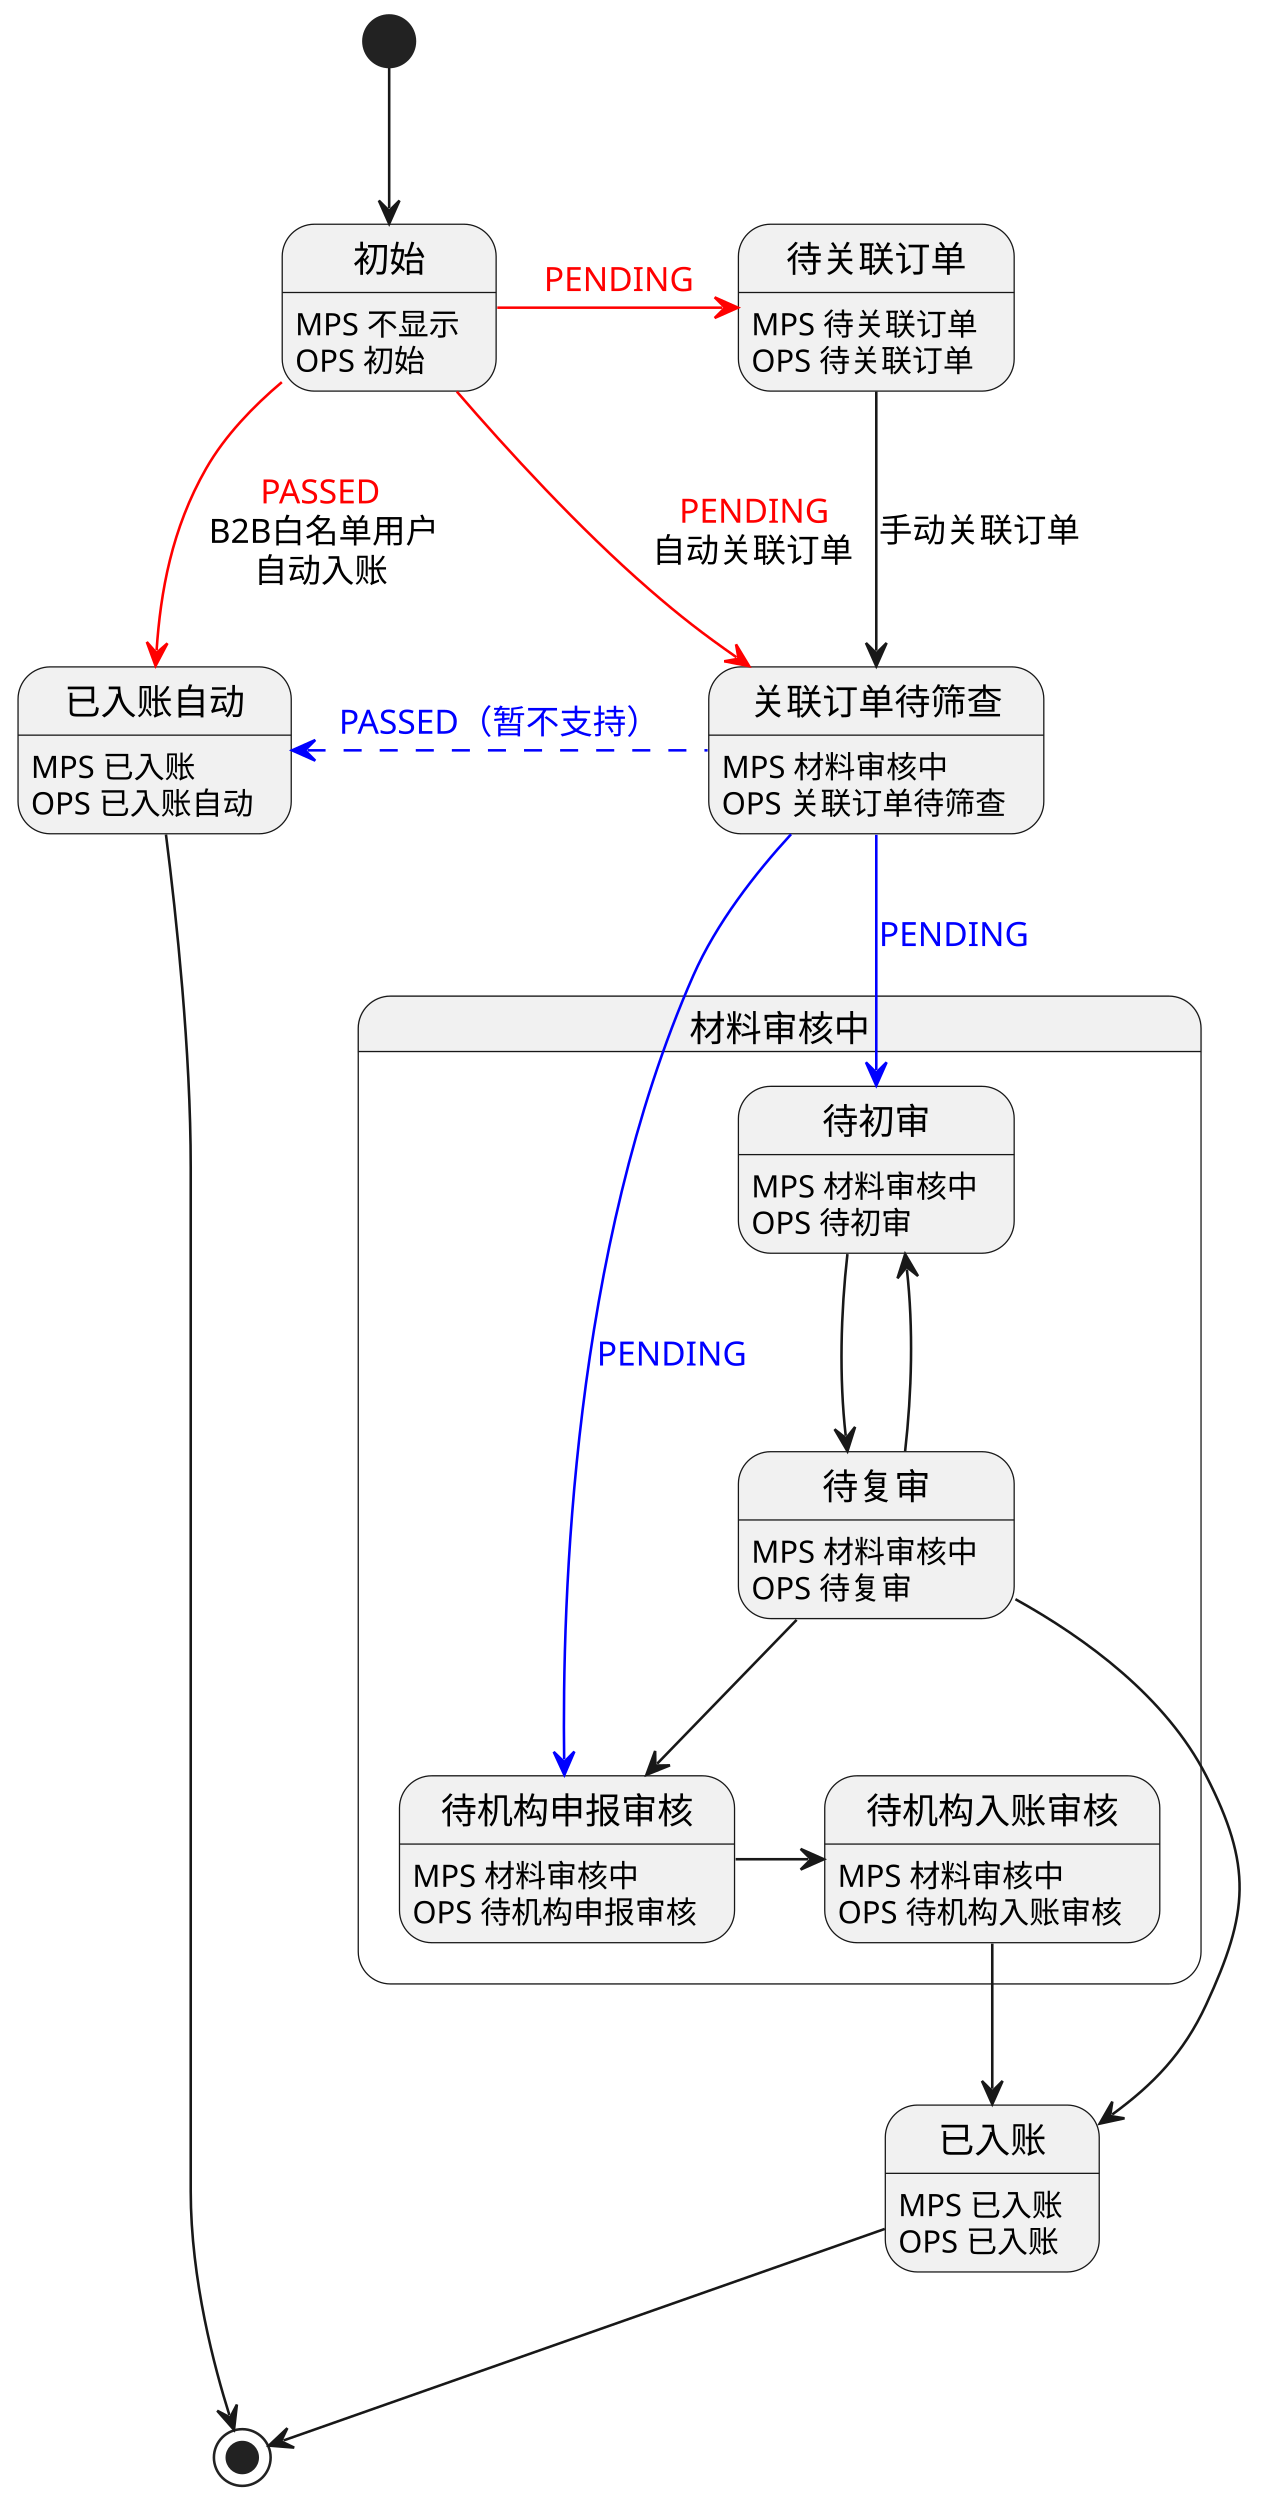
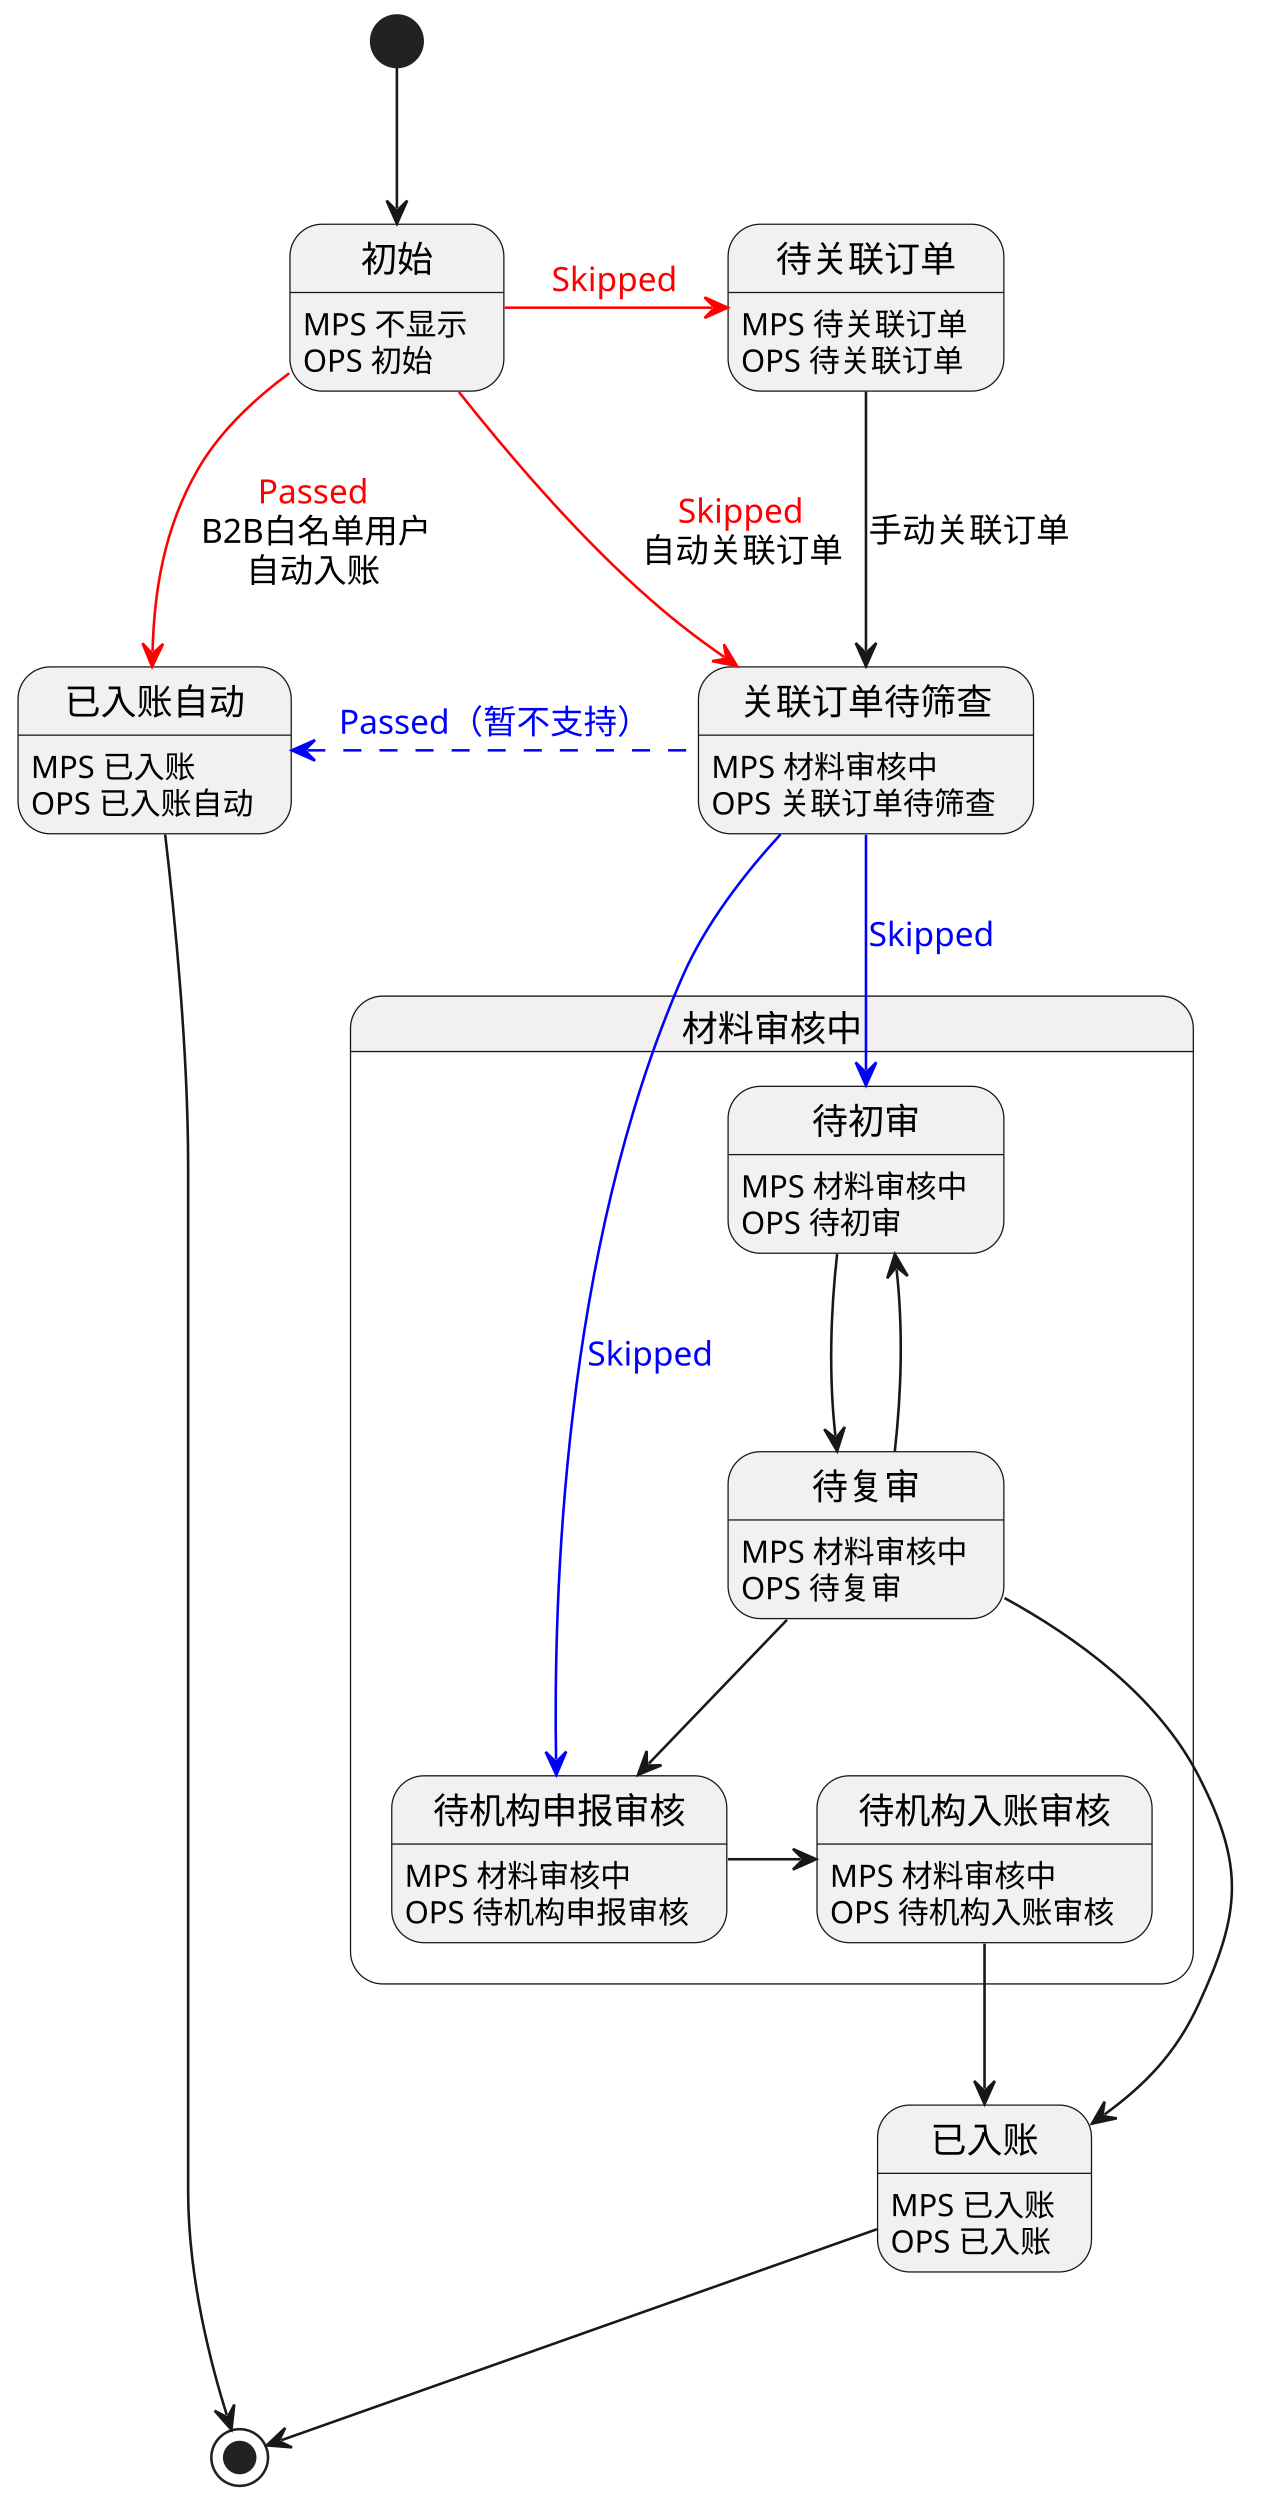
- <svg xmlns="http://www.w3.org/2000/svg" contentStyleType="text/css" height="970px" preserveAspectRatio="none" style="width:492px;height:970px;background:#FFFFFF;" version="1.1" viewBox="0 0 492 970" width="492px" zoomAndPan="magnify">
+ <svg xmlns="http://www.w3.org/2000/svg" contentStyleType="text/css" height="970px" preserveAspectRatio="none" style="width:490px;height:970px;background:#FFFFFF;" version="1.1" viewBox="0 0 490 970" width="490px" zoomAndPan="magnify">
  <defs />
  <g>
    <g id="cluster_材料审核中">
-       <path d="M151.5,386.5 L453.5,386.5 A12.5,12.5 0 0 1 466,399 L466,407.988 L139,407.988 L139,399 A12.5,12.5 0 0 1 151.5,386.5 " fill="#F1F1F1" style="stroke:#F1F1F1;stroke-width:1.0;" />
-       <rect fill="none" height="383.27" rx="12.5" ry="12.5" style="stroke:#181818;stroke-width:0.5;" width="327" x="139" y="386.5" />
-       <line style="stroke:#181818;stroke-width:0.5;" x1="139" x2="466" y1="407.988" y2="407.988" />
-       <text fill="#000000" font-family="sans-serif" font-size="14" lengthAdjust="spacing" textLength="70" x="267.5" y="404.035">材料审核中</text>
+       <path d="M148.5,386.5 L450.5,386.5 A12.5,12.5 0 0 1 463,399 L463,407.988 L136,407.988 L136,399 A12.5,12.5 0 0 1 148.5,386.5 " fill="#F1F1F1" style="stroke:#F1F1F1;stroke-width:1.0;" />
+       <rect fill="none" height="383.27" rx="12.5" ry="12.5" style="stroke:#181818;stroke-width:0.5;" width="327" x="136" y="386.5" />
+       <line style="stroke:#181818;stroke-width:0.5;" x1="136" x2="463" y1="407.988" y2="407.988" />
+       <text fill="#000000" font-family="sans-serif" font-size="14" lengthAdjust="spacing" textLength="70" x="264.5" y="404.035">材料审核中</text>
    </g>
    <g id="材料审核中.待初审">
-       <rect fill="#F1F1F1" height="64.754" rx="12.5" ry="12.5" style="stroke:#181818;stroke-width:0.5;" width="107" x="286.5" y="421.5" />
-       <line style="stroke:#181818;stroke-width:0.5;" x1="286.5" x2="393.5" y1="447.988" y2="447.988" />
-       <text fill="#000000" font-family="sans-serif" font-size="14" lengthAdjust="spacing" textLength="42" x="319" y="440.035">待初审</text>
-       <text fill="#000000" font-family="sans-serif" font-size="12" lengthAdjust="spacing" textLength="87" x="291.5" y="464.59">MPS 材料审核中</text>
-       <text fill="#000000" font-family="sans-serif" font-size="12" lengthAdjust="spacing" textLength="62" x="291.5" y="478.723">OPS 待初审</text>
+       <rect fill="#F1F1F1" height="64.754" rx="12.5" ry="12.5" style="stroke:#181818;stroke-width:0.5;" width="107" x="282.5" y="421.5" />
+       <line style="stroke:#181818;stroke-width:0.5;" x1="282.5" x2="389.5" y1="447.988" y2="447.988" />
+       <text fill="#000000" font-family="sans-serif" font-size="14" lengthAdjust="spacing" textLength="42" x="315" y="440.035">待初审</text>
+       <text fill="#000000" font-family="sans-serif" font-size="12" lengthAdjust="spacing" textLength="87" x="287.5" y="464.59">MPS 材料审核中</text>
+       <text fill="#000000" font-family="sans-serif" font-size="12" lengthAdjust="spacing" textLength="62" x="287.5" y="478.723">OPS 待初审</text>
    </g>
    <g id="材料审核中.待复审">
-       <rect fill="#F1F1F1" height="64.754" rx="12.5" ry="12.5" style="stroke:#181818;stroke-width:0.5;" width="107" x="286.5" y="563.26" />
-       <line style="stroke:#181818;stroke-width:0.5;" x1="286.5" x2="393.5" y1="589.748" y2="589.748" />
-       <text fill="#000000" font-family="sans-serif" font-size="14" lengthAdjust="spacing" textLength="42" x="319" y="581.795">待复审</text>
-       <text fill="#000000" font-family="sans-serif" font-size="12" lengthAdjust="spacing" textLength="87" x="291.5" y="606.35">MPS 材料审核中</text>
-       <text fill="#000000" font-family="sans-serif" font-size="12" lengthAdjust="spacing" textLength="62" x="291.5" y="620.483">OPS 待复审</text>
+       <rect fill="#F1F1F1" height="64.754" rx="12.5" ry="12.5" style="stroke:#181818;stroke-width:0.5;" width="107" x="282.5" y="563.26" />
+       <line style="stroke:#181818;stroke-width:0.5;" x1="282.5" x2="389.5" y1="589.748" y2="589.748" />
+       <text fill="#000000" font-family="sans-serif" font-size="14" lengthAdjust="spacing" textLength="42" x="315" y="581.795">待复审</text>
+       <text fill="#000000" font-family="sans-serif" font-size="12" lengthAdjust="spacing" textLength="87" x="287.5" y="606.35">MPS 材料审核中</text>
+       <text fill="#000000" font-family="sans-serif" font-size="12" lengthAdjust="spacing" textLength="62" x="287.5" y="620.483">OPS 待复审</text>
    </g>
    <g id="材料审核中.待机构申报审核">
-       <rect fill="#F1F1F1" height="64.754" rx="12.5" ry="12.5" style="stroke:#181818;stroke-width:0.5;" width="130" x="155" y="689.01" />
-       <line style="stroke:#181818;stroke-width:0.5;" x1="155" x2="285" y1="715.498" y2="715.498" />
-       <text fill="#000000" font-family="sans-serif" font-size="14" lengthAdjust="spacing" textLength="98" x="171" y="707.545">待机构申报审核</text>
-       <text fill="#000000" font-family="sans-serif" font-size="12" lengthAdjust="spacing" textLength="87" x="160" y="732.1">MPS 材料审核中</text>
-       <text fill="#000000" font-family="sans-serif" font-size="12" lengthAdjust="spacing" textLength="110" x="160" y="746.233">OPS 待机构申报审核</text>
+       <rect fill="#F1F1F1" height="64.754" rx="12.5" ry="12.5" style="stroke:#181818;stroke-width:0.5;" width="130" x="152" y="689.01" />
+       <line style="stroke:#181818;stroke-width:0.5;" x1="152" x2="282" y1="715.498" y2="715.498" />
+       <text fill="#000000" font-family="sans-serif" font-size="14" lengthAdjust="spacing" textLength="98" x="168" y="707.545">待机构申报审核</text>
+       <text fill="#000000" font-family="sans-serif" font-size="12" lengthAdjust="spacing" textLength="87" x="157" y="732.1">MPS 材料审核中</text>
+       <text fill="#000000" font-family="sans-serif" font-size="12" lengthAdjust="spacing" textLength="110" x="157" y="746.233">OPS 待机构申报审核</text>
    </g>
    <g id="材料审核中.待机构入账审核">
-       <rect fill="#F1F1F1" height="64.754" rx="12.5" ry="12.5" style="stroke:#181818;stroke-width:0.5;" width="130" x="320" y="689.01" />
-       <line style="stroke:#181818;stroke-width:0.5;" x1="320" x2="450" y1="715.498" y2="715.498" />
-       <text fill="#000000" font-family="sans-serif" font-size="14" lengthAdjust="spacing" textLength="98" x="336" y="707.545">待机构入账审核</text>
-       <text fill="#000000" font-family="sans-serif" font-size="12" lengthAdjust="spacing" textLength="87" x="325" y="732.1">MPS 材料审核中</text>
-       <text fill="#000000" font-family="sans-serif" font-size="12" lengthAdjust="spacing" textLength="110" x="325" y="746.233">OPS 待机构入账审核</text>
+       <rect fill="#F1F1F1" height="64.754" rx="12.5" ry="12.5" style="stroke:#181818;stroke-width:0.5;" width="130" x="317" y="689.01" />
+       <line style="stroke:#181818;stroke-width:0.5;" x1="317" x2="447" y1="715.498" y2="715.498" />
+       <text fill="#000000" font-family="sans-serif" font-size="14" lengthAdjust="spacing" textLength="98" x="333" y="707.545">待机构入账审核</text>
+       <text fill="#000000" font-family="sans-serif" font-size="12" lengthAdjust="spacing" textLength="87" x="322" y="732.1">MPS 材料审核中</text>
+       <text fill="#000000" font-family="sans-serif" font-size="12" lengthAdjust="spacing" textLength="110" x="322" y="746.233">OPS 待机构入账审核</text>
    </g>
-     <ellipse cx="151" cy="16" fill="#222222" rx="10" ry="10" style="stroke:#222222;stroke-width:1.0;" />
+     <ellipse cx="154" cy="16" fill="#222222" rx="10" ry="10" style="stroke:#222222;stroke-width:1.0;" />
    <g id="初始">
-       <rect fill="#F1F1F1" height="64.754" rx="12.5" ry="12.5" style="stroke:#181818;stroke-width:0.5;" width="83" x="109.5" y="87" />
-       <line style="stroke:#181818;stroke-width:0.5;" x1="109.5" x2="192.5" y1="113.488" y2="113.488" />
-       <text fill="#000000" font-family="sans-serif" font-size="14" lengthAdjust="spacing" textLength="28" x="137" y="105.535">初始</text>
-       <text fill="#000000" font-family="sans-serif" font-size="12" lengthAdjust="spacing" textLength="63" x="114.5" y="130.09">MPS 不显示</text>
-       <text fill="#000000" font-family="sans-serif" font-size="12" lengthAdjust="spacing" textLength="50" x="114.5" y="144.223">OPS 初始</text>
+       <rect fill="#F1F1F1" height="64.754" rx="12.5" ry="12.5" style="stroke:#181818;stroke-width:0.5;" width="83" x="112.5" y="87" />
+       <line style="stroke:#181818;stroke-width:0.5;" x1="112.5" x2="195.5" y1="113.488" y2="113.488" />
+       <text fill="#000000" font-family="sans-serif" font-size="14" lengthAdjust="spacing" textLength="28" x="140" y="105.535">初始</text>
+       <text fill="#000000" font-family="sans-serif" font-size="12" lengthAdjust="spacing" textLength="63" x="117.5" y="130.09">MPS 不显示</text>
+       <text fill="#000000" font-family="sans-serif" font-size="12" lengthAdjust="spacing" textLength="50" x="117.5" y="144.223">OPS 初始</text>
    </g>
    <g id="已入账自动">
      <rect fill="#F1F1F1" height="64.754" rx="12.5" ry="12.5" style="stroke:#181818;stroke-width:0.5;" width="106" x="7" y="258.75" />
      <line style="stroke:#181818;stroke-width:0.5;" x1="7" x2="113" y1="285.238" y2="285.238" />
      <text fill="#000000" font-family="sans-serif" font-size="14" lengthAdjust="spacing" textLength="70" x="25" y="277.285">已入账自动</text>
      <text fill="#000000" font-family="sans-serif" font-size="12" lengthAdjust="spacing" textLength="63" x="12" y="301.84">MPS 已入账</text>
      <text fill="#000000" font-family="sans-serif" font-size="12" lengthAdjust="spacing" textLength="86" x="12" y="315.973">OPS 已入账自动</text>
    </g>
    <g id="待关联订单">
-       <rect fill="#F1F1F1" height="64.754" rx="12.5" ry="12.5" style="stroke:#181818;stroke-width:0.5;" width="107" x="286.5" y="87" />
-       <line style="stroke:#181818;stroke-width:0.5;" x1="286.5" x2="393.5" y1="113.488" y2="113.488" />
-       <text fill="#000000" font-family="sans-serif" font-size="14" lengthAdjust="spacing" textLength="70" x="305" y="105.535">待关联订单</text>
-       <text fill="#000000" font-family="sans-serif" font-size="12" lengthAdjust="spacing" textLength="87" x="291.5" y="130.09">MPS 待关联订单</text>
-       <text fill="#000000" font-family="sans-serif" font-size="12" lengthAdjust="spacing" textLength="86" x="291.5" y="144.223">OPS 待关联订单</text>
+       <rect fill="#F1F1F1" height="64.754" rx="12.5" ry="12.5" style="stroke:#181818;stroke-width:0.5;" width="107" x="282.5" y="87" />
+       <line style="stroke:#181818;stroke-width:0.5;" x1="282.5" x2="389.5" y1="113.488" y2="113.488" />
+       <text fill="#000000" font-family="sans-serif" font-size="14" lengthAdjust="spacing" textLength="70" x="301" y="105.535">待关联订单</text>
+       <text fill="#000000" font-family="sans-serif" font-size="12" lengthAdjust="spacing" textLength="87" x="287.5" y="130.09">MPS 待关联订单</text>
+       <text fill="#000000" font-family="sans-serif" font-size="12" lengthAdjust="spacing" textLength="86" x="287.5" y="144.223">OPS 待关联订单</text>
    </g>
    <g id="关联订单待筛查">
-       <rect fill="#F1F1F1" height="64.754" rx="12.5" ry="12.5" style="stroke:#181818;stroke-width:0.5;" width="130" x="275" y="258.75" />
-       <line style="stroke:#181818;stroke-width:0.5;" x1="275" x2="405" y1="285.238" y2="285.238" />
-       <text fill="#000000" font-family="sans-serif" font-size="14" lengthAdjust="spacing" textLength="98" x="291" y="277.285">关联订单待筛查</text>
-       <text fill="#000000" font-family="sans-serif" font-size="12" lengthAdjust="spacing" textLength="87" x="280" y="301.84">MPS 材料审核中</text>
-       <text fill="#000000" font-family="sans-serif" font-size="12" lengthAdjust="spacing" textLength="110" x="280" y="315.973">OPS 关联订单待筛查</text>
+       <rect fill="#F1F1F1" height="64.754" rx="12.5" ry="12.5" style="stroke:#181818;stroke-width:0.5;" width="130" x="271" y="258.75" />
+       <line style="stroke:#181818;stroke-width:0.5;" x1="271" x2="401" y1="285.238" y2="285.238" />
+       <text fill="#000000" font-family="sans-serif" font-size="14" lengthAdjust="spacing" textLength="98" x="287" y="277.285">关联订单待筛查</text>
+       <text fill="#000000" font-family="sans-serif" font-size="12" lengthAdjust="spacing" textLength="87" x="276" y="301.84">MPS 材料审核中</text>
+       <text fill="#000000" font-family="sans-serif" font-size="12" lengthAdjust="spacing" textLength="110" x="276" y="315.973">OPS 关联订单待筛查</text>
    </g>
    <g id="已入账">
-       <rect fill="#F1F1F1" height="64.754" rx="12.5" ry="12.5" style="stroke:#181818;stroke-width:0.5;" width="83" x="343.5" y="816.77" />
-       <line style="stroke:#181818;stroke-width:0.5;" x1="343.5" x2="426.5" y1="843.258" y2="843.258" />
-       <text fill="#000000" font-family="sans-serif" font-size="14" lengthAdjust="spacing" textLength="42" x="364" y="835.305">已入账</text>
-       <text fill="#000000" font-family="sans-serif" font-size="12" lengthAdjust="spacing" textLength="63" x="348.5" y="859.86">MPS 已入账</text>
-       <text fill="#000000" font-family="sans-serif" font-size="12" lengthAdjust="spacing" textLength="62" x="348.5" y="873.993">OPS 已入账</text>
+       <rect fill="#F1F1F1" height="64.754" rx="12.5" ry="12.5" style="stroke:#181818;stroke-width:0.5;" width="83" x="340.5" y="816.77" />
+       <line style="stroke:#181818;stroke-width:0.5;" x1="340.5" x2="423.5" y1="843.258" y2="843.258" />
+       <text fill="#000000" font-family="sans-serif" font-size="14" lengthAdjust="spacing" textLength="42" x="361" y="835.305">已入账</text>
+       <text fill="#000000" font-family="sans-serif" font-size="12" lengthAdjust="spacing" textLength="63" x="345.5" y="859.86">MPS 已入账</text>
+       <text fill="#000000" font-family="sans-serif" font-size="12" lengthAdjust="spacing" textLength="62" x="345.5" y="873.993">OPS 已入账</text>
    </g>
-     <ellipse cx="94" cy="953.52" fill="none" rx="11" ry="11" style="stroke:#222222;stroke-width:1.0;" />
-     <ellipse cx="94" cy="953.52" fill="#222222" rx="6" ry="6" style="stroke:#222222;stroke-width:1.0;" />
+     <ellipse cx="93" cy="953.52" fill="none" rx="11" ry="11" style="stroke:#222222;stroke-width:1.0;" />
+     <ellipse cx="93" cy="953.52" fill="#222222" rx="6" ry="6" style="stroke:#222222;stroke-width:1.0;" />
    <g id="link_*start*_初始">
-       <path d="M151,26.35 C151,39.98 151,59.94 151,80.82 " fill="none" id="*start*-to-初始" style="stroke:#181818;stroke-width:1.0;" />
-       <polygon fill="#181818" points="151,86.82,155,77.82,151,81.82,147,77.82,151,86.82" style="stroke:#181818;stroke-width:1.0;" />
+       <path d="M154,26.35 C154,39.98 154,59.94 154,80.82 " fill="none" id="*start*-to-初始" style="stroke:#181818;stroke-width:1.0;" />
+       <polygon fill="#181818" points="154,86.82,158,77.82,154,81.82,150,77.82,154,86.82" style="stroke:#181818;stroke-width:1.0;" />
    </g>
    <g id="link_初始_已入账自动">
-       <path d="M109.35,148.28 C98.23,157.66 87.29,169.03 80,181.75 C66.59,205.16 62.281,229.673 60.761,252.353 " fill="none" id="初始-to-已入账自动" style="stroke:#FF0000;stroke-width:1.0;" />
-       <polygon fill="#FF0000" points="60.36,258.34,64.953,249.628,60.694,253.351,56.971,249.093,60.36,258.34" style="stroke:#FF0000;stroke-width:1.0;" />
-       <text fill="#FF0000" font-family="sans-serif" font-size="13" lengthAdjust="spacing" textLength="47" x="101" y="195.318">PASSED</text>
-       <text fill="#000000" font-family="sans-serif" font-size="13" lengthAdjust="spacing" textLength="87" x="81" y="210.629">B2B白名单用户</text>
-       <text fill="#000000" font-family="sans-serif" font-size="13" lengthAdjust="spacing" textLength="52" x="98.5" y="225.94">自动入账</text>
+       <path d="M112.24,144.8 C98.95,154.63 85.51,167.12 77,181.75 C63.4,205.13 59.828,229.922 59.188,252.702 " fill="none" id="初始-to-已入账自动" style="stroke:#FF0000;stroke-width:1.0;" />
+       <polygon fill="#FF0000" points="59.02,258.7,63.271,249.816,59.16,253.702,55.274,249.591,59.02,258.7" style="stroke:#FF0000;stroke-width:1.0;" />
+       <text fill="#FF0000" font-family="sans-serif" font-size="13" lengthAdjust="spacing" textLength="43" x="100" y="195.318">Passed</text>
+       <text fill="#000000" font-family="sans-serif" font-size="13" lengthAdjust="spacing" textLength="87" x="78" y="210.629">B2B白名单用户</text>
+       <text fill="#000000" font-family="sans-serif" font-size="13" lengthAdjust="spacing" textLength="52" x="95.5" y="225.94">自动入账</text>
    </g>
    <g id="link_初始_待关联订单">
-       <path d="M192.95,119.37 C220.46,119.37 250.69,119.37 280.3,119.37 " fill="none" id="初始-to-待关联订单" style="stroke:#FF0000;stroke-width:1.0;" />
-       <polygon fill="#FF0000" points="286.3,119.37,277.3,115.37,281.3,119.37,277.3,123.37,286.3,119.37" style="stroke:#FF0000;stroke-width:1.0;" />
-       <text fill="#FF0000" font-family="sans-serif" font-size="13" lengthAdjust="spacing" textLength="57" x="211" y="112.938">PENDING</text>
+       <path d="M195.75,119.37 C221.47,119.37 248.68,119.37 276.34,119.37 " fill="none" id="初始-to-待关联订单" style="stroke:#FF0000;stroke-width:1.0;" />
+       <polygon fill="#FF0000" points="282.34,119.37,273.34,115.37,277.34,119.37,273.34,123.37,282.34,119.37" style="stroke:#FF0000;stroke-width:1.0;" />
+       <text fill="#FF0000" font-family="sans-serif" font-size="13" lengthAdjust="spacing" textLength="50" x="214" y="112.938">Skipped</text>
    </g>
    <g id="link_初始_关联订单待筛查">
-       <path d="M177.25,151.94 C196.75,174.52 224.61,204.98 252,228.75 C263.96,239.13 272.76,245.945 285.75,255.015 " fill="none" id="初始-to-关联订单待筛查" style="stroke:#FF0000;stroke-width:1.0;" />
-       <polygon fill="#FF0000" points="290.67,258.45,285.581,250.018,286.57,255.588,281.001,256.577,290.67,258.45" style="stroke:#FF0000;stroke-width:1.0;" />
-       <text fill="#FF0000" font-family="sans-serif" font-size="13" lengthAdjust="spacing" textLength="57" x="263.5" y="202.818">PENDING</text>
-       <text fill="#000000" font-family="sans-serif" font-size="13" lengthAdjust="spacing" textLength="78" x="253" y="218.129">自动关联订单</text>
+       <path d="M178.06,152.11 C196.03,174.77 221.89,205.26 248,228.75 C259.63,239.22 268.183,245.982 281.043,254.972 " fill="none" id="初始-to-关联订单待筛查" style="stroke:#FF0000;stroke-width:1.0;" />
+       <polygon fill="#FF0000" points="285.96,258.41,280.875,249.975,281.862,255.545,276.292,256.532,285.96,258.41" style="stroke:#FF0000;stroke-width:1.0;" />
+       <text fill="#FF0000" font-family="sans-serif" font-size="13" lengthAdjust="spacing" textLength="50" x="263" y="202.818">Skipped</text>
+       <text fill="#000000" font-family="sans-serif" font-size="13" lengthAdjust="spacing" textLength="78" x="249" y="218.129">自动关联订单</text>
    </g>
    <g id="link_待关联订单_关联订单待筛查">
-       <path d="M340,151.9 C340,182.3 340,222.04 340,252.48 " fill="none" id="待关联订单-to-关联订单待筛查" style="stroke:#181818;stroke-width:1.0;" />
-       <polygon fill="#181818" points="340,258.48,344,249.48,340,253.48,336,249.48,340,258.48" style="stroke:#181818;stroke-width:1.0;" />
-       <text fill="#000000" font-family="sans-serif" font-size="13" lengthAdjust="spacing" textLength="78" x="341" y="210.318">手动关联订单</text>
+       <path d="M336,151.9 C336,182.3 336,222.04 336,252.48 " fill="none" id="待关联订单-to-关联订单待筛查" style="stroke:#181818;stroke-width:1.0;" />
+       <polygon fill="#181818" points="336,258.48,340,249.48,336,253.48,332,249.48,336,258.48" style="stroke:#181818;stroke-width:1.0;" />
+       <text fill="#000000" font-family="sans-serif" font-size="13" lengthAdjust="spacing" textLength="78" x="337" y="210.318">手动关联订单</text>
    </g>
    <g id="link_关联订单待筛查_待初审">
-       <path d="M340,323.89 C340,352.07 340,387.03 340,415.19 " fill="none" id="关联订单待筛查-to-待初审" style="stroke:#0000FF;stroke-width:1.0;" />
-       <polygon fill="#0000FF" points="340,421.19,344,412.19,340,416.19,336,412.19,340,421.19" style="stroke:#0000FF;stroke-width:1.0;" />
-       <text fill="#0000FF" font-family="sans-serif" font-size="13" lengthAdjust="spacing" textLength="57" x="341" y="367.068">PENDING</text>
+       <path d="M336,323.89 C336,352.07 336,387.03 336,415.19 " fill="none" id="关联订单待筛查-to-待初审" style="stroke:#0000FF;stroke-width:1.0;" />
+       <polygon fill="#0000FF" points="336,421.19,340,412.19,336,416.19,332,412.19,336,421.19" style="stroke:#0000FF;stroke-width:1.0;" />
+       <text fill="#0000FF" font-family="sans-serif" font-size="13" lengthAdjust="spacing" textLength="50" x="337" y="367.068">Skipped</text>
    </g>
    <g id="link_待初审_待复审">
-       <path d="M328.8,486.59 C326.23,509.47 325.557,534.248 328.137,557.088 " fill="none" id="待初审-to-待复审" style="stroke:#181818;stroke-width:1.0;" />
-       <polygon fill="#181818" points="328.81,563.05,331.774,553.658,328.249,558.082,323.825,554.556,328.81,563.05" style="stroke:#181818;stroke-width:1.0;" />
+       <path d="M324.8,486.59 C322.23,509.47 321.557,534.248 324.137,557.088 " fill="none" id="待初审-to-待复审" style="stroke:#181818;stroke-width:1.0;" />
+       <polygon fill="#181818" points="324.81,563.05,327.774,553.658,324.249,558.082,319.825,554.556,324.81,563.05" style="stroke:#181818;stroke-width:1.0;" />
    </g>
    <g id="link_待初审_待复审">
-       <path d="M351.87,492.553 C354.44,515.433 353.77,540.21 351.19,563.05 " fill="none" id="待初审-backto-待复审" style="stroke:#181818;stroke-width:1.0;" />
-       <polygon fill="#181818" points="351.2,486.59,348.23,495.98,351.758,491.559,356.18,495.087,351.2,486.59" style="stroke:#181818;stroke-width:1.0;" />
+       <path d="M347.87,492.553 C350.44,515.433 349.77,540.21 347.19,563.05 " fill="none" id="待初审-backto-待复审" style="stroke:#181818;stroke-width:1.0;" />
+       <polygon fill="#181818" points="347.2,486.59,344.23,495.98,347.758,491.559,352.18,495.087,347.2,486.59" style="stroke:#181818;stroke-width:1.0;" />
    </g>
    <g id="link_待复审_待机构申报审核">
-       <path d="M309.1,628.5 C291.18,646.98 272.877,665.862 254.977,684.322 " fill="none" id="待复审-to-待机构申报审核" style="stroke:#181818;stroke-width:1.0;" />
-       <polygon fill="#181818" points="250.8,688.63,259.937,684.953,254.281,685.04,254.194,679.384,250.8,688.63" style="stroke:#181818;stroke-width:1.0;" />
+       <path d="M305.35,628.5 C287.59,646.98 269.449,665.845 251.699,684.305 " fill="none" id="待复审-to-待机构申报审核" style="stroke:#181818;stroke-width:1.0;" />
+       <polygon fill="#181818" points="247.54,688.63,256.661,684.915,251.006,685.026,250.895,679.37,247.54,688.63" style="stroke:#181818;stroke-width:1.0;" />
    </g>
    <g id="link_待机构申报审核_待机构入账审核">
-       <path d="M285.42,721.39 C296.83,721.39 302.24,721.39 313.65,721.39 " fill="none" id="待机构申报审核-to-待机构入账审核" style="stroke:#181818;stroke-width:1.0;" />
-       <polygon fill="#181818" points="319.65,721.39,310.65,717.39,314.65,721.39,310.65,725.39,319.65,721.39" style="stroke:#181818;stroke-width:1.0;" />
+       <path d="M282.42,721.39 C293.83,721.39 299.24,721.39 310.65,721.39 " fill="none" id="待机构申报审核-to-待机构入账审核" style="stroke:#181818;stroke-width:1.0;" />
+       <polygon fill="#181818" points="316.65,721.39,307.65,717.39,311.65,721.39,307.65,725.39,316.65,721.39" style="stroke:#181818;stroke-width:1.0;" />
    </g>
    <g id="link_待复审_已入账">
-       <path d="M393.99,620.49 C421.52,635.78 452.4,658.51 468,689.01 C485.96,724.13 484.58,741.97 468,777.77 C459.27,796.62 447.556,808.732 431.516,820.442 " fill="none" id="待复审-to-已入账" style="stroke:#181818;stroke-width:1.0;" />
-       <polygon fill="#181818" points="426.67,823.98,436.298,821.904,430.708,821.032,431.58,815.443,426.67,823.98" style="stroke:#181818;stroke-width:1.0;" />
+       <path d="M389.74,620.02 C417.64,635.28 449.14,658.14 465,689.01 C483.03,724.1 481.58,741.97 465,777.77 C456.27,796.62 444.556,808.732 428.516,820.442 " fill="none" id="待复审-to-已入账" style="stroke:#181818;stroke-width:1.0;" />
+       <polygon fill="#181818" points="423.67,823.98,433.298,821.904,427.708,821.032,428.58,815.443,423.67,823.98" style="stroke:#181818;stroke-width:1.0;" />
    </g>
    <g id="link_待机构入账审核_已入账">
-       <path d="M385,754.12 C385,773.19 385,791.36 385,810.42 " fill="none" id="待机构入账审核-to-已入账" style="stroke:#181818;stroke-width:1.0;" />
-       <polygon fill="#181818" points="385,816.42,389,807.42,385,811.42,381,807.42,385,816.42" style="stroke:#181818;stroke-width:1.0;" />
+       <path d="M382,754.12 C382,773.19 382,791.36 382,810.42 " fill="none" id="待机构入账审核-to-已入账" style="stroke:#181818;stroke-width:1.0;" />
+       <polygon fill="#181818" points="382,816.42,386,807.42,382,811.42,378,807.42,382,816.42" style="stroke:#181818;stroke-width:1.0;" />
    </g>
    <g id="link_已入账自动_关联订单待筛查">
-       <path d="M119.32,291.13 C165.18,291.13 225.49,291.13 274.55,291.13 " fill="none" id="已入账自动-backto-关联订单待筛查" style="stroke:#0000FF;stroke-width:1.0;stroke-dasharray:7.0,7.0;" />
-       <polygon fill="#0000FF" points="113.32,291.13,122.32,295.13,118.32,291.13,122.32,287.13,113.32,291.13" style="stroke:#0000FF;stroke-width:1.0;" />
-       <text fill="#0000FF" font-family="sans-serif" font-size="13" lengthAdjust="spacing" textLength="125" x="131.5" y="284.698">PASSED（暂不支持）</text>
+       <path d="M119.22,291.13 C164.09,291.13 222.51,291.13 270.54,291.13 " fill="none" id="已入账自动-backto-关联订单待筛查" style="stroke:#0000FF;stroke-width:1.0;stroke-dasharray:7.0,7.0;" />
+       <polygon fill="#0000FF" points="113.22,291.13,122.22,295.13,118.22,291.13,122.22,287.13,113.22,291.13" style="stroke:#0000FF;stroke-width:1.0;" />
+       <text fill="#0000FF" font-family="sans-serif" font-size="13" lengthAdjust="spacing" textLength="121" x="131.5" y="284.698">Passed（暂不支持）</text>
    </g>
    <g id="link_关联订单待筛查_待机构申报审核">
-       <path d="M306.94,323.68 C292.98,338.91 277.93,358.25 269,378.5 C222.08,484.95 218.049,620.4 218.889,682.67 " fill="none" id="关联订单待筛查-to-待机构申报审核" style="stroke:#0000FF;stroke-width:1.0;" />
-       <polygon fill="#0000FF" points="218.97,688.67,222.848,679.617,218.903,683.67,214.849,679.725,218.97,688.67" style="stroke:#0000FF;stroke-width:1.0;" />
-       <text fill="#0000FF" font-family="sans-serif" font-size="13" lengthAdjust="spacing" textLength="57" x="231.55" y="529.828">PENDING</text>
+       <path d="M302.91,323.67 C288.95,338.9 273.9,358.24 265,378.5 C218.25,484.97 214.687,620.411 215.757,682.681 " fill="none" id="关联订单待筛查-to-待机构申报审核" style="stroke:#0000FF;stroke-width:1.0;" />
+       <polygon fill="#0000FF" points="215.86,688.68,219.705,679.613,215.774,683.681,211.706,679.75,215.86,688.68" style="stroke:#0000FF;stroke-width:1.0;" />
+       <text fill="#0000FF" font-family="sans-serif" font-size="13" lengthAdjust="spacing" textLength="50" x="227.87" y="529.828">Skipped</text>
    </g>
    <g id="link_已入账自动_*end*">
-       <path d="M64.39,323.78 C68.5,356.15 74,407.92 74,452.88 C74,452.88 74,452.88 74,850.14 C74,884.73 83.336,918.975 88.996,937.035 " fill="none" id="已入账自动-to-*end*" style="stroke:#181818;stroke-width:1.0;" />
-       <polygon fill="#181818" points="90.79,942.76,91.915,932.976,89.295,937.989,84.281,935.368,90.79,942.76" style="stroke:#181818;stroke-width:1.0;" />
+       <path d="M64.08,323.79 C67.89,356.16 73,407.94 73,452.88 C73,452.88 73,452.88 73,850.14 C73,884.73 82.336,918.975 87.996,937.035 " fill="none" id="已入账自动-to-*end*" style="stroke:#181818;stroke-width:1.0;" />
+       <polygon fill="#181818" points="89.79,942.76,90.915,932.976,88.295,937.989,83.281,935.368,89.79,942.76" style="stroke:#181818;stroke-width:1.0;" />
    </g>
    <g id="link_已入账_*end*">
-       <path d="M343.31,864.81 C274.79,888.92 147.84,933.579 109.98,946.899 " fill="none" id="已入账-to-*end*" style="stroke:#181818;stroke-width:1.0;" />
-       <polygon fill="#181818" points="104.32,948.89,114.137,949.676,109.037,947.231,111.482,942.13,104.32,948.89" style="stroke:#181818;stroke-width:1.0;" />
+       <path d="M340.29,864.92 C272.29,889.01 146.986,933.396 109.135,946.806 " fill="none" id="已入账-to-*end*" style="stroke:#181818;stroke-width:1.0;" />
+       <polygon fill="#181818" points="103.48,948.81,113.299,949.575,108.193,947.14,110.627,942.034,103.48,948.81" style="stroke:#181818;stroke-width:1.0;" />
    </g>
  </g>
</svg>
